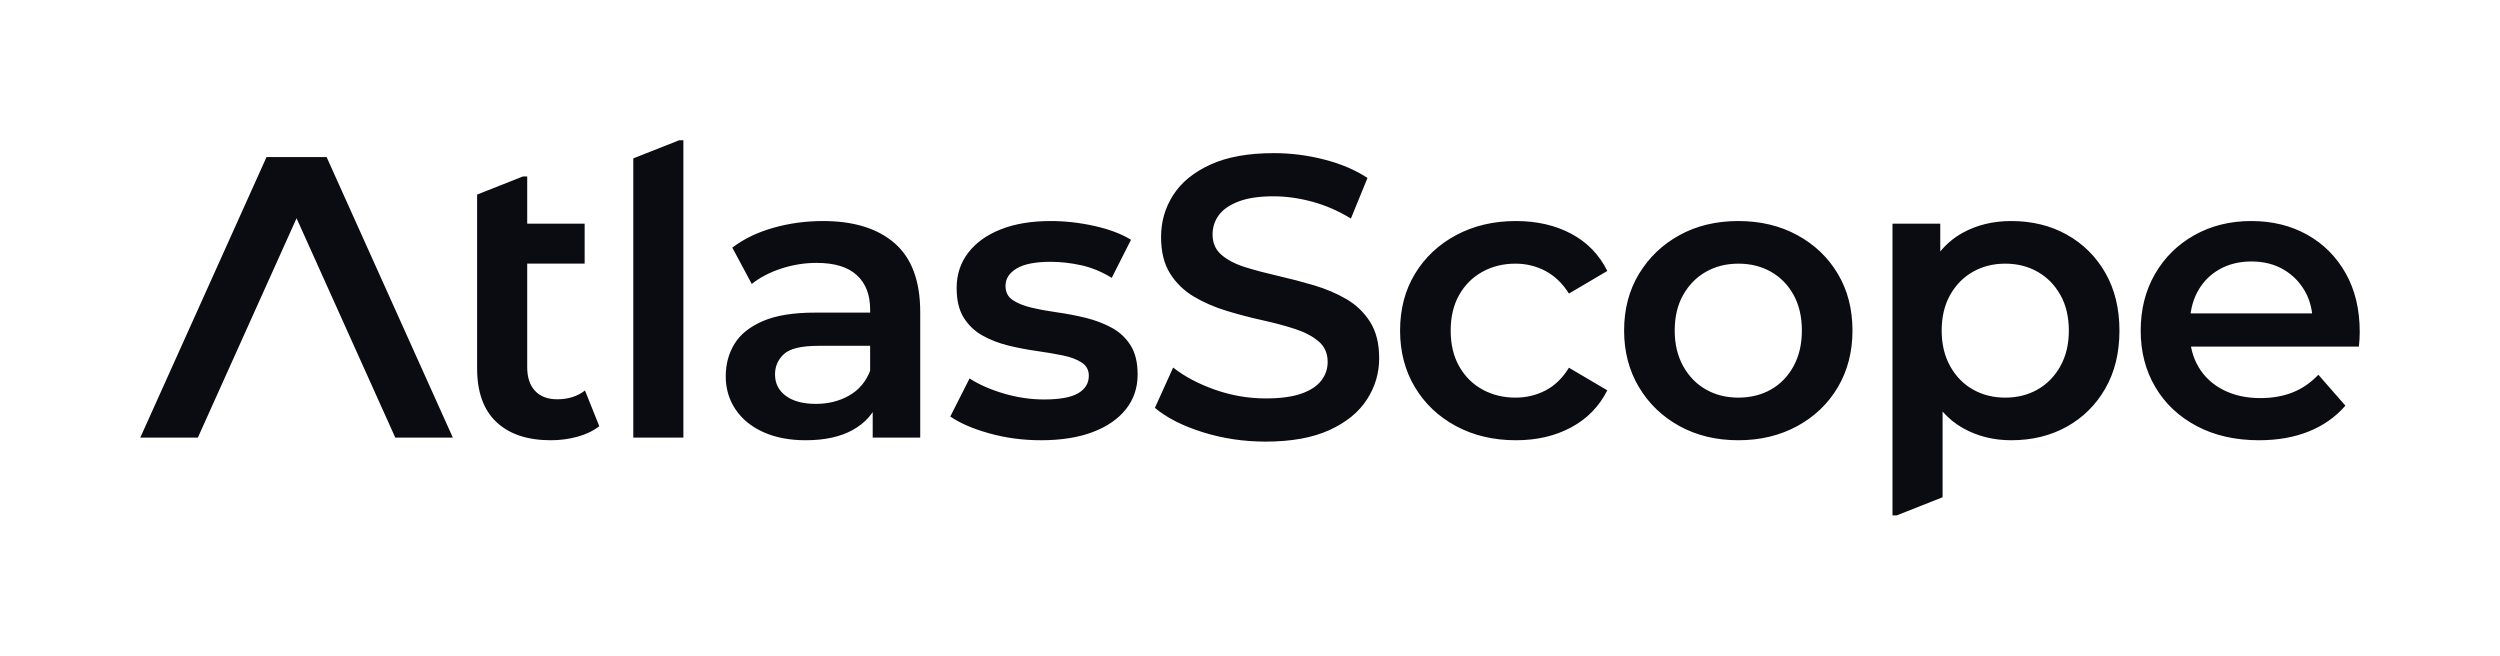
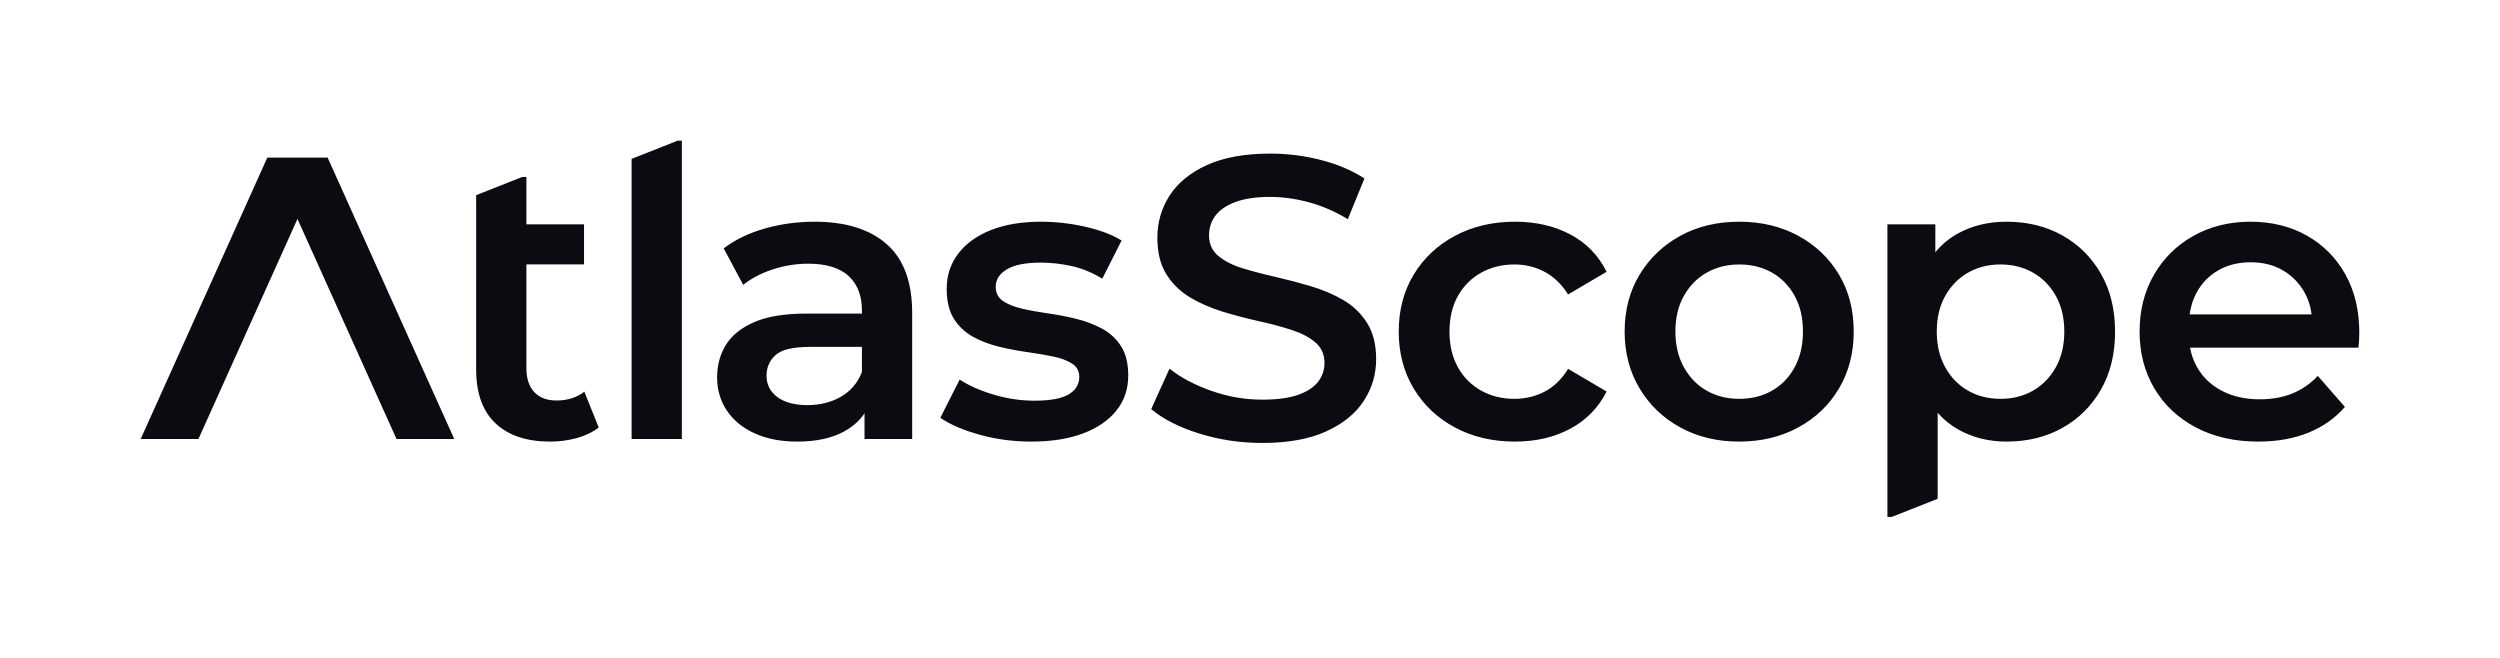
- <svg xmlns="http://www.w3.org/2000/svg" viewBox="0 0 6238.11 1636" width="6238.11" height="1636">
-   <path fill="#0B0C12" d="M665 392L815 392L1130 1092L986.35 1092L740 544.56L493.65 1092L350 1092ZM1374.66 1098.52Q1408.56 1098.52 1440.71 1089.78Q1472.85 1081.03 1495.37 1063.42L1459.66 974.34Q1431.56 996.3 1390.37 996.3Q1354.7 996.3 1335.1 975.34Q1315.51 954.37 1315.51 916.31V657.76H1458.85V558.06H1315.51V440.28H1304.87L1190.51 485.5V532H1190.52V692H1190.51V919.18Q1190.51 1007.8 1238.71 1053.16Q1286.91 1098.52 1374.66 1098.52ZM1580.22 1092H1705.22V350H1694.57L1580.22 395.21ZM2177.6 1092V983.68L2171.18 961.16V771.94Q2171.18 717.14 2137.97 686.56Q2104.77 655.98 2037.58 655.98Q1992.74 655.98 1949.52 670.09Q1906.29 684.21 1875.81 708.56L1827.32 617.9Q1870.09 585.28 1929.69 568.41Q1989.29 551.54 2053.29 551.54Q2169.04 551.54 2232.61 607.14Q2296.18 662.74 2296.18 778.84V1092ZM2010.41 1098.52Q1949.51 1098.52 1904.51 1078.13Q1859.51 1057.74 1835.2 1021.42Q1810.9 985.09 1810.9 938.97Q1810.9 893.8 1832.67 858.11Q1854.45 822.41 1903.42 801.24Q1952.39 780.06 2033.03 780.06H2187.96V862.94H2042.04Q1978.18 862.94 1956.02 883.58Q1933.86 904.22 1933.86 934.19Q1933.86 967.99 1960.99 987.89Q1988.11 1007.79 2035.75 1007.79Q2082.26 1007.79 2118.74 987.02Q2155.22 966.25 2171.18 925.32L2192.34 1000.16Q2174.12 1047.22 2127.77 1072.87Q2081.41 1098.52 2010.41 1098.52ZM2597.46 1098.52Q2530.07 1098.52 2468.6 1081.34Q2407.13 1064.16 2371.22 1039.29L2419.29 944.28Q2454.81 967.28 2505 982.02Q2555.2 996.76 2605.07 996.76Q2664.35 996.76 2690.61 981.05Q2716.86 965.34 2716.86 937.67Q2716.86 916.09 2698.99 904.5Q2681.12 892.91 2651.81 886.86Q2622.51 880.81 2587.27 875.87Q2552.03 870.94 2516.72 862.37Q2481.41 853.81 2452.11 837.55Q2422.8 821.29 2404.93 792.97Q2387.06 764.65 2387.06 718.52Q2387.06 668.26 2415.95 630.61Q2444.84 592.97 2497.32 572.25Q2549.81 551.54 2621.78 551.54Q2675.69 551.54 2730.9 563.85Q2786.11 576.16 2822.15 598.28L2774.08 693.3Q2736.43 670.3 2697.67 661.8Q2658.91 653.3 2621.3 653.3Q2564.37 653.3 2536.68 670.01Q2508.99 686.72 2508.99 713.26Q2508.99 736.58 2526.86 748.67Q2544.73 760.77 2574.04 767.69Q2603.34 774.6 2638.59 779.54Q2673.83 784.47 2709.07 793.1Q2744.31 801.73 2773.62 817.56Q2802.92 833.38 2820.79 861.27Q2838.66 889.16 2838.66 934.41Q2838.66 984.28 2809.41 1021.13Q2780.15 1057.97 2726.29 1078.24Q2672.43 1098.52 2597.46 1098.52ZM3158.03 1101.91Q3076.13 1101.91 3001.09 1078.42Q2926.06 1054.94 2881.77 1017.72L2927.29 917.11Q2969.46 950.47 3031.39 972.32Q3093.33 994.17 3158.29 994.17Q3213.19 994.17 3247.06 982.27Q3280.92 970.37 3296.89 949.68Q3312.85 928.99 3312.85 903.06Q3312.85 871 3290.11 851.73Q3267.37 832.46 3230.69 820.6Q3194.02 808.75 3149.53 798.94Q3105.05 789.14 3060.5 775.57Q3015.96 762.01 2979.28 740.31Q2942.6 718.62 2919.86 682.86Q2897.12 647.1 2897.12 591.1Q2897.12 533.94 2927.53 486.53Q2957.93 439.13 3020.42 410.61Q3082.91 382.09 3178.72 382.09Q3241.88 382.09 3303.91 397.97Q3365.95 413.84 3412.24 443.97L3370.84 545.31Q3324.07 516.7 3274.26 503.26Q3224.46 489.83 3177.59 489.83Q3124.43 489.83 3090.5 502.79Q3056.57 515.76 3041.1 537.08Q3025.64 558.4 3025.64 585.2Q3025.64 617.13 3048.38 636.34Q3071.12 655.54 3107.8 666.9Q3144.47 678.25 3189.02 688.43Q3233.57 698.6 3278.05 711.73Q3322.53 724.86 3359.21 746.12Q3395.89 767.38 3418.63 803.07Q3441.37 838.77 3441.37 893.77Q3441.37 949.93 3410.53 997.34Q3379.69 1044.74 3316.83 1073.32Q3253.97 1101.91 3158.03 1101.91ZM3782.59 1098.52Q3699.03 1098.52 3633.44 1063.39Q3567.84 1028.26 3530.69 966.37Q3493.54 904.48 3493.54 824.97Q3493.54 744.58 3530.69 683.19Q3567.84 621.8 3633.44 586.67Q3699.03 551.54 3782.59 551.54Q3860.82 551.54 3920.5 583.22Q3980.18 614.91 4010.66 676.1L3914.9 732.5Q3890.93 694.5 3856.42 676.19Q3821.91 657.89 3781.59 657.89Q3735.69 657.89 3698.95 678.16Q3662.22 698.43 3641.01 735.86Q3619.8 773.29 3619.8 824.97Q3619.8 876.64 3641.01 914.13Q3662.22 951.63 3698.95 971.9Q3735.69 992.17 3781.59 992.17Q3821.91 992.17 3856.42 974.3Q3890.93 956.43 3914.9 917.56L4010.66 973.96Q3980.18 1034.28 3920.5 1066.4Q3860.82 1098.52 3782.59 1098.52ZM4337.46 1098.52Q4255.29 1098.52 4191 1063.32Q4126.71 1028.13 4089.63 966.14Q4052.54 904.16 4052.54 824.82Q4052.54 744.58 4089.79 683.15Q4127.03 621.73 4190.97 586.63Q4254.91 551.54 4337.46 551.54Q4420.01 551.54 4484.49 586.58Q4548.98 621.61 4585.67 682.94Q4622.37 744.27 4622.37 824.83Q4622.37 904.48 4585.79 966.31Q4549.21 1028.13 4484.4 1063.32Q4419.59 1098.52 4337.46 1098.52ZM4337.46 992.17Q4383.35 992.17 4419.03 971.9Q4454.7 951.63 4475.41 913.63Q4496.11 875.64 4496.11 824.86Q4496.11 773.29 4475.41 735.86Q4454.7 698.43 4419.03 678.16Q4383.35 657.89 4337.89 657.89Q4292.43 657.89 4256.76 678.16Q4221.09 698.43 4199.94 735.86Q4178.8 773.29 4178.8 824.86Q4178.8 875.64 4199.94 913.63Q4221.09 951.63 4256.7 971.9Q4292.31 992.17 4337.46 992.17ZM5018.43 1098.52Q5096.53 1098.52 5157.4 1064.52Q5218.27 1030.52 5253.4 969.19Q5288.53 907.87 5288.53 825.09Q5288.53 742.32 5253.4 681Q5218.27 619.67 5157.4 585.61Q5096.53 551.54 5018.43 551.54Q4950.4 551.54 4897 581.11Q4865.04 598.8 4841.44 627.5V558.06H4722.22V1286H4732.86L4847.22 1240.79V1026.98Q4869.84 1052.62 4899.19 1068.89Q4952.66 1098.52 5018.43 1098.52ZM5003.61 992.17Q4958.59 992.17 4922.91 971.9Q4887.24 951.63 4866.1 913.7Q4844.96 875.77 4844.96 825.09Q4844.96 773.42 4866.1 735.93Q4887.24 698.43 4922.91 678.16Q4958.59 657.89 5003.61 657.89Q5048.64 657.89 5084.31 678.16Q5119.98 698.43 5141.13 735.93Q5162.27 773.42 5162.27 825.09Q5162.27 875.77 5141.13 913.7Q5119.98 951.63 5084.31 971.9Q5048.64 992.17 5003.61 992.17ZM5636.84 1098.52Q5548.16 1098.52 5481.5 1063.26Q5414.84 1028 5378.19 966.11Q5341.54 904.22 5341.54 824.97Q5341.54 745.45 5377.25 683.63Q5412.97 621.8 5475.63 586.67Q5538.29 551.54 5617.59 551.54Q5695.97 551.54 5757.07 585.72Q5818.17 619.9 5853.14 682.03Q5888.11 744.16 5888.11 828.45Q5888.11 836.09 5887.55 846.24Q5886.98 856.39 5885.98 864.91H5441.47V782.03H5819.97L5770.66 808.41Q5771.53 762.48 5751.76 727.36Q5731.99 692.23 5697.63 672.33Q5663.26 652.43 5617.84 652.43Q5572.43 652.43 5537.56 672.33Q5502.7 692.23 5483.43 727.79Q5464.15 763.35 5464.15 811.03V831.09Q5464.15 879.16 5485.99 915.91Q5507.83 952.66 5547.76 973Q5587.69 993.34 5640.36 993.34Q5685.33 993.34 5721.15 978.98Q5756.97 964.63 5784.84 935.05L5852.34 1012.26Q5815.82 1054.39 5761.24 1076.45Q5706.66 1098.52 5636.84 1098.52Z" />
+ <svg xmlns="http://www.w3.org/2000/svg" viewBox="0 0 6219.11 1636" width="6219.11" height="1636">
+   <path fill="#0B0C12" d="M665 392L815 392L1130 1092L986.35 1092L740 544.56L493.65 1092L350 1092ZM1368.66 1098.52Q1402.56 1098.52 1434.71 1089.78Q1466.85 1081.03 1489.37 1063.42L1453.66 974.34Q1425.56 996.3 1384.37 996.3Q1348.7 996.3 1329.1 975.34Q1309.51 954.37 1309.51 916.31V657.76H1452.85V558.06H1309.51V440.28H1298.87L1184.51 485.5V532H1184.52V692H1184.51V919.18Q1184.51 1007.8 1232.71 1053.16Q1280.91 1098.52 1368.66 1098.52ZM1571.22 1092H1696.22V350H1685.57L1571.22 395.21ZM2150.6 1092V983.68L2144.18 961.16V771.94Q2144.18 717.14 2110.97 686.56Q2077.77 655.98 2010.58 655.98Q1965.74 655.98 1922.52 670.09Q1879.29 684.21 1848.81 708.56L1800.32 617.9Q1843.09 585.28 1902.69 568.41Q1962.29 551.54 2026.29 551.54Q2142.04 551.54 2205.61 607.14Q2269.18 662.74 2269.18 778.84V1092ZM1983.41 1098.52Q1922.51 1098.52 1877.51 1078.13Q1832.51 1057.74 1808.2 1021.42Q1783.9 985.09 1783.9 938.97Q1783.9 893.8 1805.67 858.11Q1827.45 822.41 1876.42 801.24Q1925.39 780.06 2006.03 780.06H2160.96V862.94H2015.04Q1951.18 862.94 1929.02 883.58Q1906.86 904.22 1906.86 934.19Q1906.86 967.99 1933.99 987.89Q1961.11 1007.79 2008.75 1007.79Q2055.26 1007.79 2091.74 987.02Q2128.22 966.25 2144.18 925.32L2165.34 1000.16Q2147.12 1047.22 2100.77 1072.87Q2054.41 1098.52 1983.41 1098.52ZM2565.46 1098.52Q2498.07 1098.52 2436.6 1081.34Q2375.13 1064.16 2339.22 1039.29L2387.29 944.28Q2422.81 967.28 2473 982.02Q2523.2 996.76 2573.07 996.76Q2632.35 996.76 2658.61 981.05Q2684.86 965.34 2684.86 937.67Q2684.86 916.09 2666.99 904.5Q2649.12 892.91 2619.81 886.86Q2590.51 880.81 2555.27 875.87Q2520.03 870.94 2484.72 862.37Q2449.41 853.81 2420.11 837.55Q2390.8 821.29 2372.93 792.97Q2355.06 764.65 2355.06 718.52Q2355.06 668.26 2383.95 630.61Q2412.84 592.97 2465.32 572.25Q2517.81 551.54 2589.78 551.54Q2643.69 551.54 2698.9 563.85Q2754.11 576.16 2790.15 598.28L2742.08 693.3Q2704.43 670.3 2665.67 661.8Q2626.91 653.3 2589.3 653.3Q2532.37 653.3 2504.68 670.01Q2476.99 686.72 2476.99 713.26Q2476.99 736.58 2494.86 748.67Q2512.73 760.77 2542.04 767.69Q2571.34 774.6 2606.59 779.54Q2641.83 784.47 2677.07 793.1Q2712.31 801.73 2741.62 817.56Q2770.92 833.38 2788.79 861.27Q2806.66 889.16 2806.66 934.41Q2806.66 984.28 2777.41 1021.13Q2748.15 1057.97 2694.29 1078.24Q2640.43 1098.52 2565.46 1098.52ZM3140.03 1101.91Q3058.13 1101.91 2983.09 1078.42Q2908.06 1054.94 2863.77 1017.72L2909.29 917.11Q2951.46 950.47 3013.39 972.32Q3075.33 994.17 3140.29 994.17Q3195.19 994.17 3229.06 982.27Q3262.92 970.37 3278.89 949.68Q3294.85 928.99 3294.85 903.06Q3294.85 871 3272.11 851.73Q3249.37 832.46 3212.69 820.6Q3176.02 808.75 3131.53 798.94Q3087.05 789.14 3042.5 775.57Q2997.96 762.01 2961.28 740.31Q2924.6 718.62 2901.86 682.86Q2879.12 647.1 2879.12 591.1Q2879.12 533.94 2909.53 486.53Q2939.93 439.13 3002.42 410.61Q3064.91 382.09 3160.72 382.09Q3223.88 382.09 3285.91 397.97Q3347.95 413.84 3394.24 443.97L3352.84 545.31Q3306.07 516.7 3256.26 503.26Q3206.46 489.83 3159.59 489.83Q3106.43 489.83 3072.5 502.79Q3038.57 515.76 3023.1 537.08Q3007.64 558.4 3007.64 585.2Q3007.64 617.13 3030.38 636.34Q3053.12 655.54 3089.8 666.9Q3126.47 678.25 3171.02 688.43Q3215.57 698.6 3260.05 711.73Q3304.53 724.86 3341.21 746.12Q3377.89 767.38 3400.63 803.07Q3423.37 838.77 3423.37 893.77Q3423.37 949.93 3392.53 997.34Q3361.69 1044.74 3298.83 1073.32Q3235.97 1101.91 3140.03 1101.91ZM3768.59 1098.52Q3685.03 1098.52 3619.44 1063.39Q3553.84 1028.26 3516.69 966.37Q3479.54 904.48 3479.54 824.97Q3479.54 744.58 3516.69 683.19Q3553.84 621.8 3619.44 586.67Q3685.03 551.54 3768.59 551.54Q3846.82 551.54 3906.5 583.22Q3966.18 614.91 3996.66 676.1L3900.9 732.5Q3876.93 694.5 3842.42 676.19Q3807.91 657.89 3767.59 657.89Q3721.69 657.89 3684.95 678.16Q3648.22 698.43 3627.01 735.86Q3605.8 773.29 3605.8 824.97Q3605.8 876.64 3627.01 914.13Q3648.22 951.63 3684.95 971.9Q3721.69 992.17 3767.59 992.17Q3807.91 992.17 3842.42 974.3Q3876.93 956.43 3900.9 917.56L3996.66 973.96Q3966.18 1034.28 3906.5 1066.4Q3846.82 1098.52 3768.59 1098.52ZM4326.46 1098.52Q4244.29 1098.52 4180 1063.32Q4115.71 1028.13 4078.63 966.14Q4041.54 904.16 4041.54 824.82Q4041.54 744.58 4078.79 683.15Q4116.03 621.73 4179.97 586.63Q4243.91 551.54 4326.46 551.54Q4409.01 551.54 4473.49 586.58Q4537.98 621.61 4574.67 682.94Q4611.37 744.27 4611.37 824.83Q4611.37 904.48 4574.79 966.31Q4538.21 1028.13 4473.4 1063.32Q4408.59 1098.52 4326.46 1098.52ZM4326.46 992.17Q4372.35 992.17 4408.03 971.9Q4443.7 951.63 4464.41 913.63Q4485.11 875.64 4485.11 824.86Q4485.11 773.29 4464.41 735.86Q4443.7 698.43 4408.03 678.16Q4372.35 657.89 4326.89 657.89Q4281.43 657.89 4245.76 678.16Q4210.09 698.43 4188.94 735.86Q4167.8 773.29 4167.8 824.86Q4167.8 875.64 4188.94 913.63Q4210.09 951.63 4245.7 971.9Q4281.31 992.17 4326.46 992.17ZM4991.43 1098.52Q5069.53 1098.52 5130.4 1064.52Q5191.27 1030.52 5226.4 969.19Q5261.53 907.87 5261.53 825.09Q5261.53 742.32 5226.4 681Q5191.27 619.67 5130.4 585.61Q5069.53 551.54 4991.43 551.54Q4923.4 551.54 4870 581.11Q4838.04 598.8 4814.44 627.5V558.06H4695.22V1286H4705.86L4820.22 1240.79V1026.98Q4842.84 1052.62 4872.19 1068.89Q4925.66 1098.52 4991.43 1098.52ZM4976.61 992.17Q4931.59 992.17 4895.91 971.9Q4860.24 951.63 4839.1 913.7Q4817.96 875.77 4817.96 825.09Q4817.96 773.42 4839.1 735.93Q4860.24 698.43 4895.91 678.16Q4931.59 657.89 4976.61 657.89Q5021.64 657.89 5057.31 678.16Q5092.98 698.43 5114.13 735.93Q5135.27 773.42 5135.27 825.09Q5135.27 875.77 5114.13 913.7Q5092.98 951.63 5057.31 971.9Q5021.64 992.17 4976.61 992.17ZM5617.84 1098.52Q5529.16 1098.52 5462.5 1063.26Q5395.84 1028 5359.19 966.11Q5322.54 904.22 5322.54 824.97Q5322.54 745.45 5358.25 683.63Q5393.97 621.8 5456.63 586.67Q5519.29 551.54 5598.59 551.54Q5676.97 551.54 5738.07 585.72Q5799.17 619.9 5834.14 682.03Q5869.11 744.16 5869.11 828.45Q5869.11 836.09 5868.55 846.24Q5867.98 856.39 5866.98 864.91H5422.47V782.03H5800.97L5751.66 808.41Q5752.53 762.48 5732.76 727.36Q5712.99 692.23 5678.63 672.33Q5644.26 652.43 5598.84 652.43Q5553.43 652.43 5518.56 672.33Q5483.7 692.23 5464.43 727.79Q5445.15 763.35 5445.15 811.03V831.09Q5445.15 879.16 5466.99 915.91Q5488.83 952.66 5528.76 973Q5568.69 993.34 5621.36 993.34Q5666.33 993.34 5702.15 978.98Q5737.97 964.63 5765.84 935.05L5833.34 1012.26Q5796.82 1054.39 5742.24 1076.45Q5687.66 1098.52 5617.84 1098.52Z" />
</svg>
